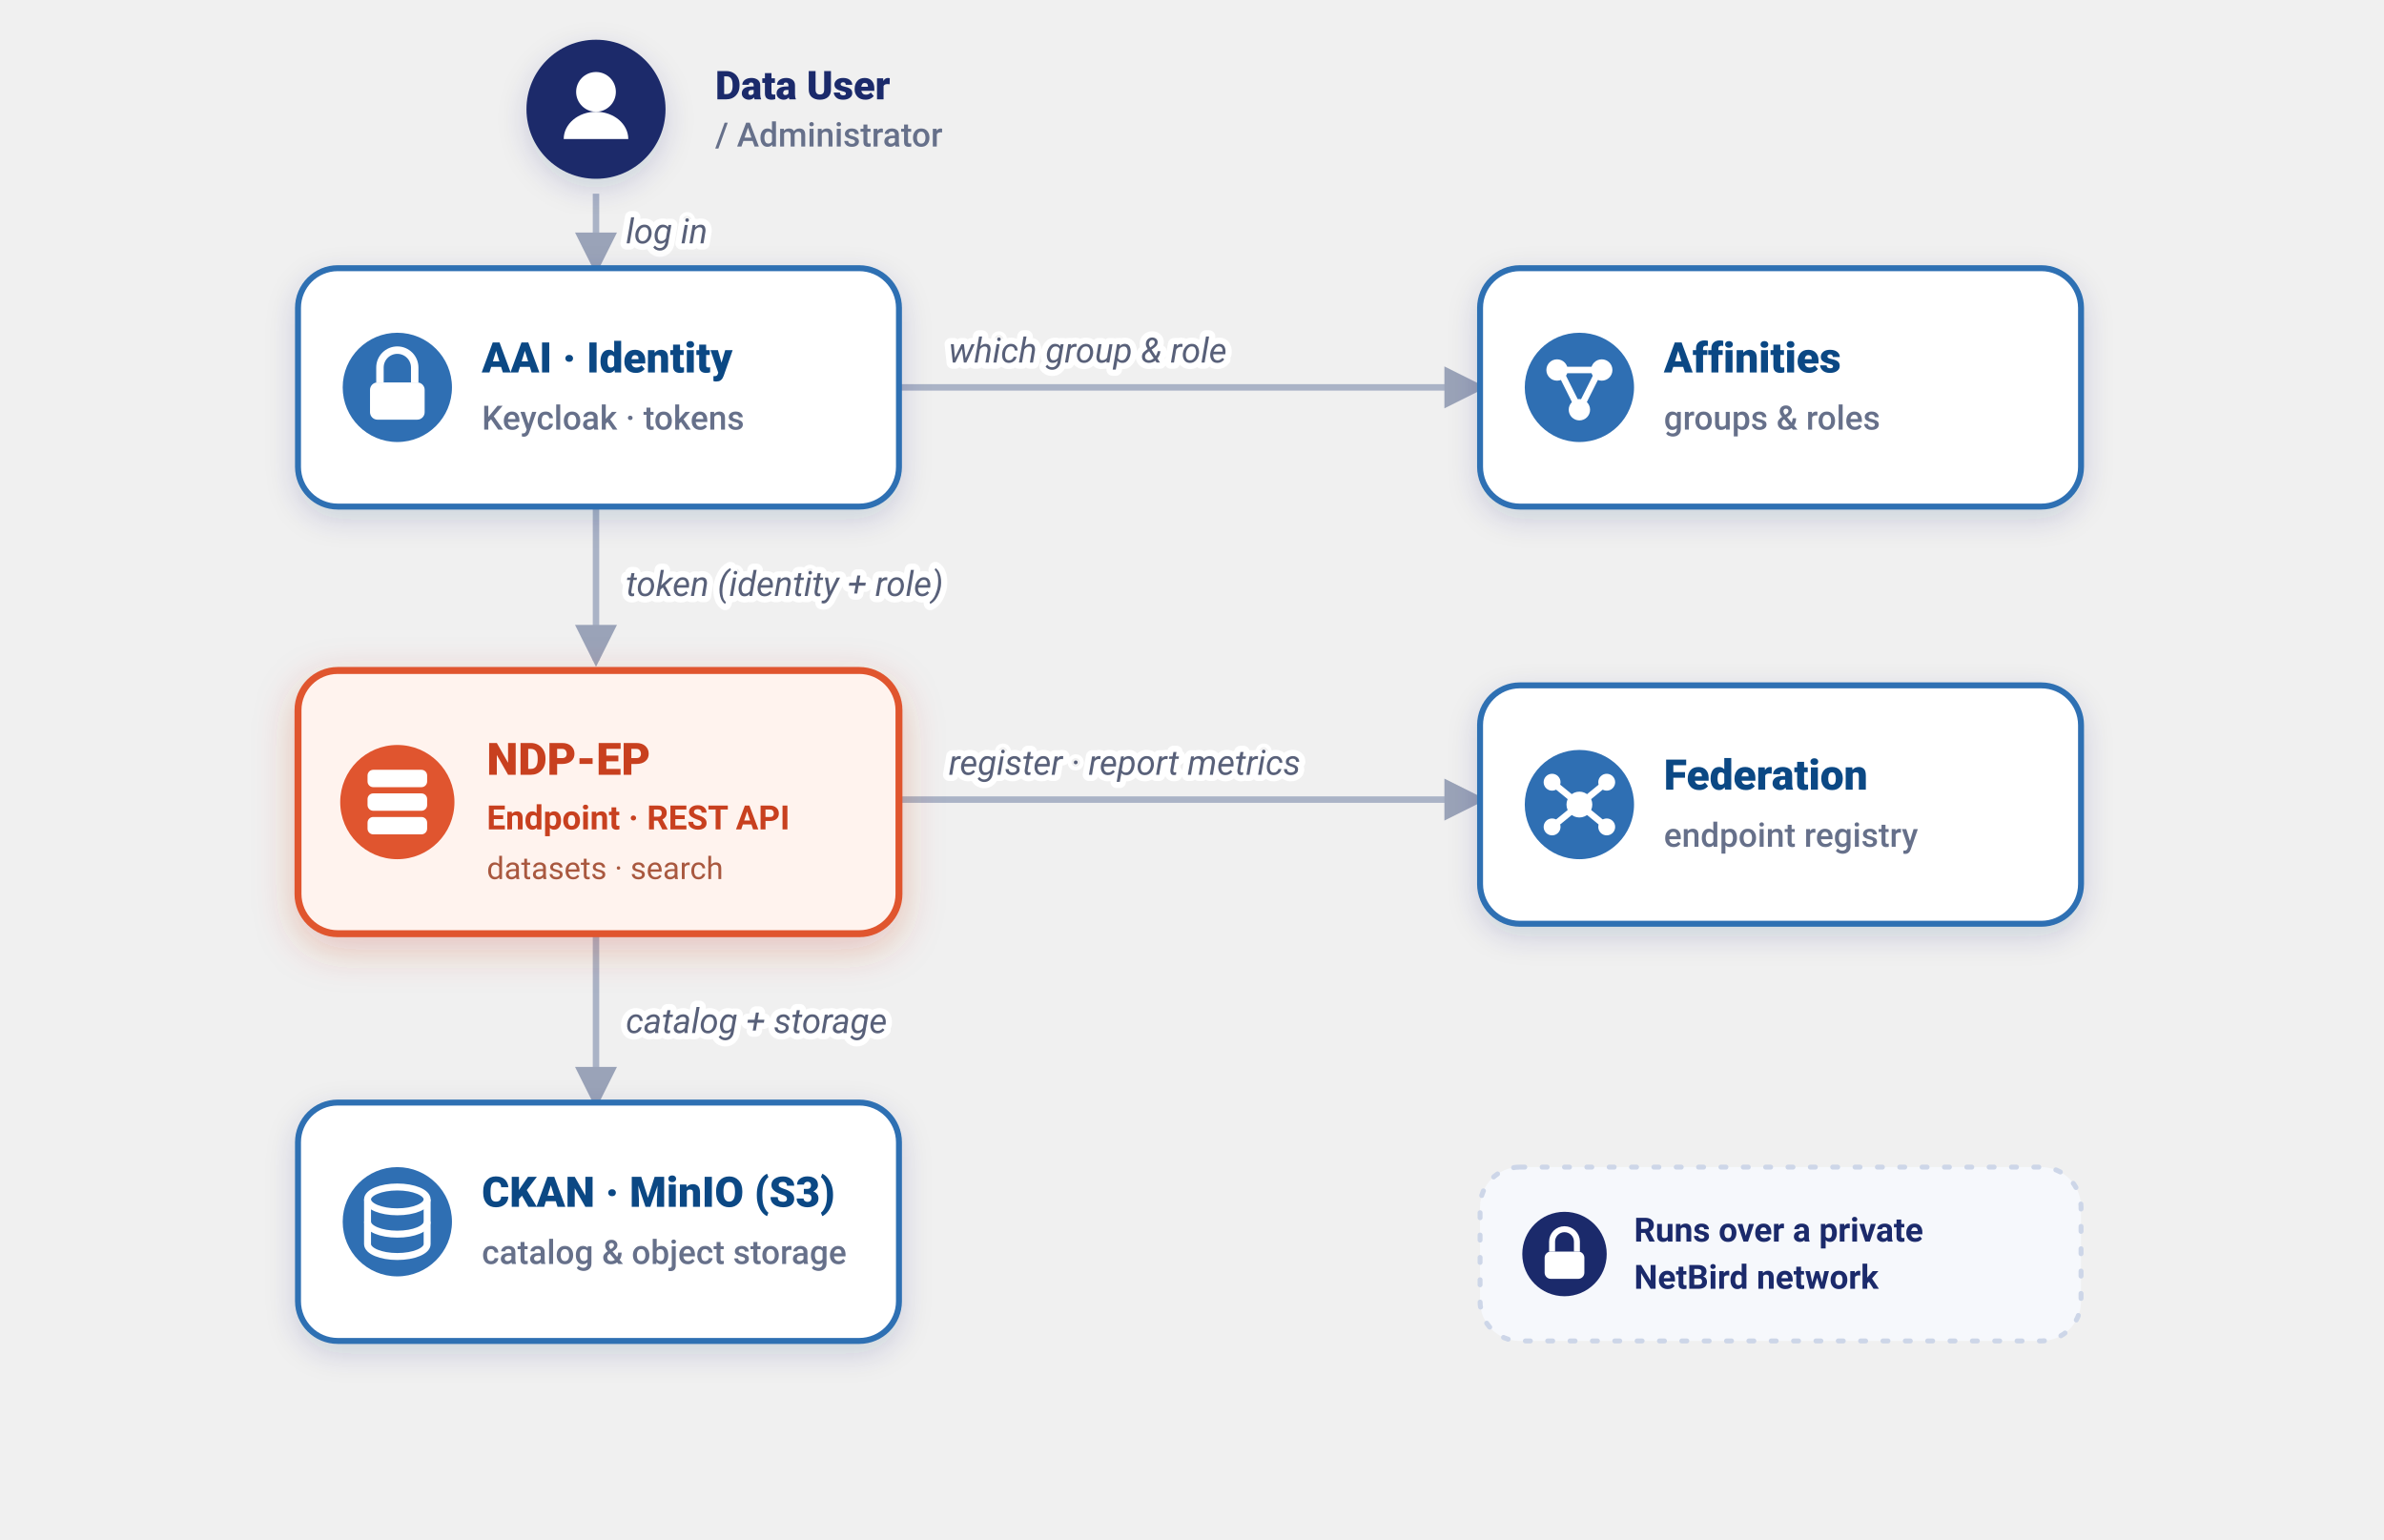
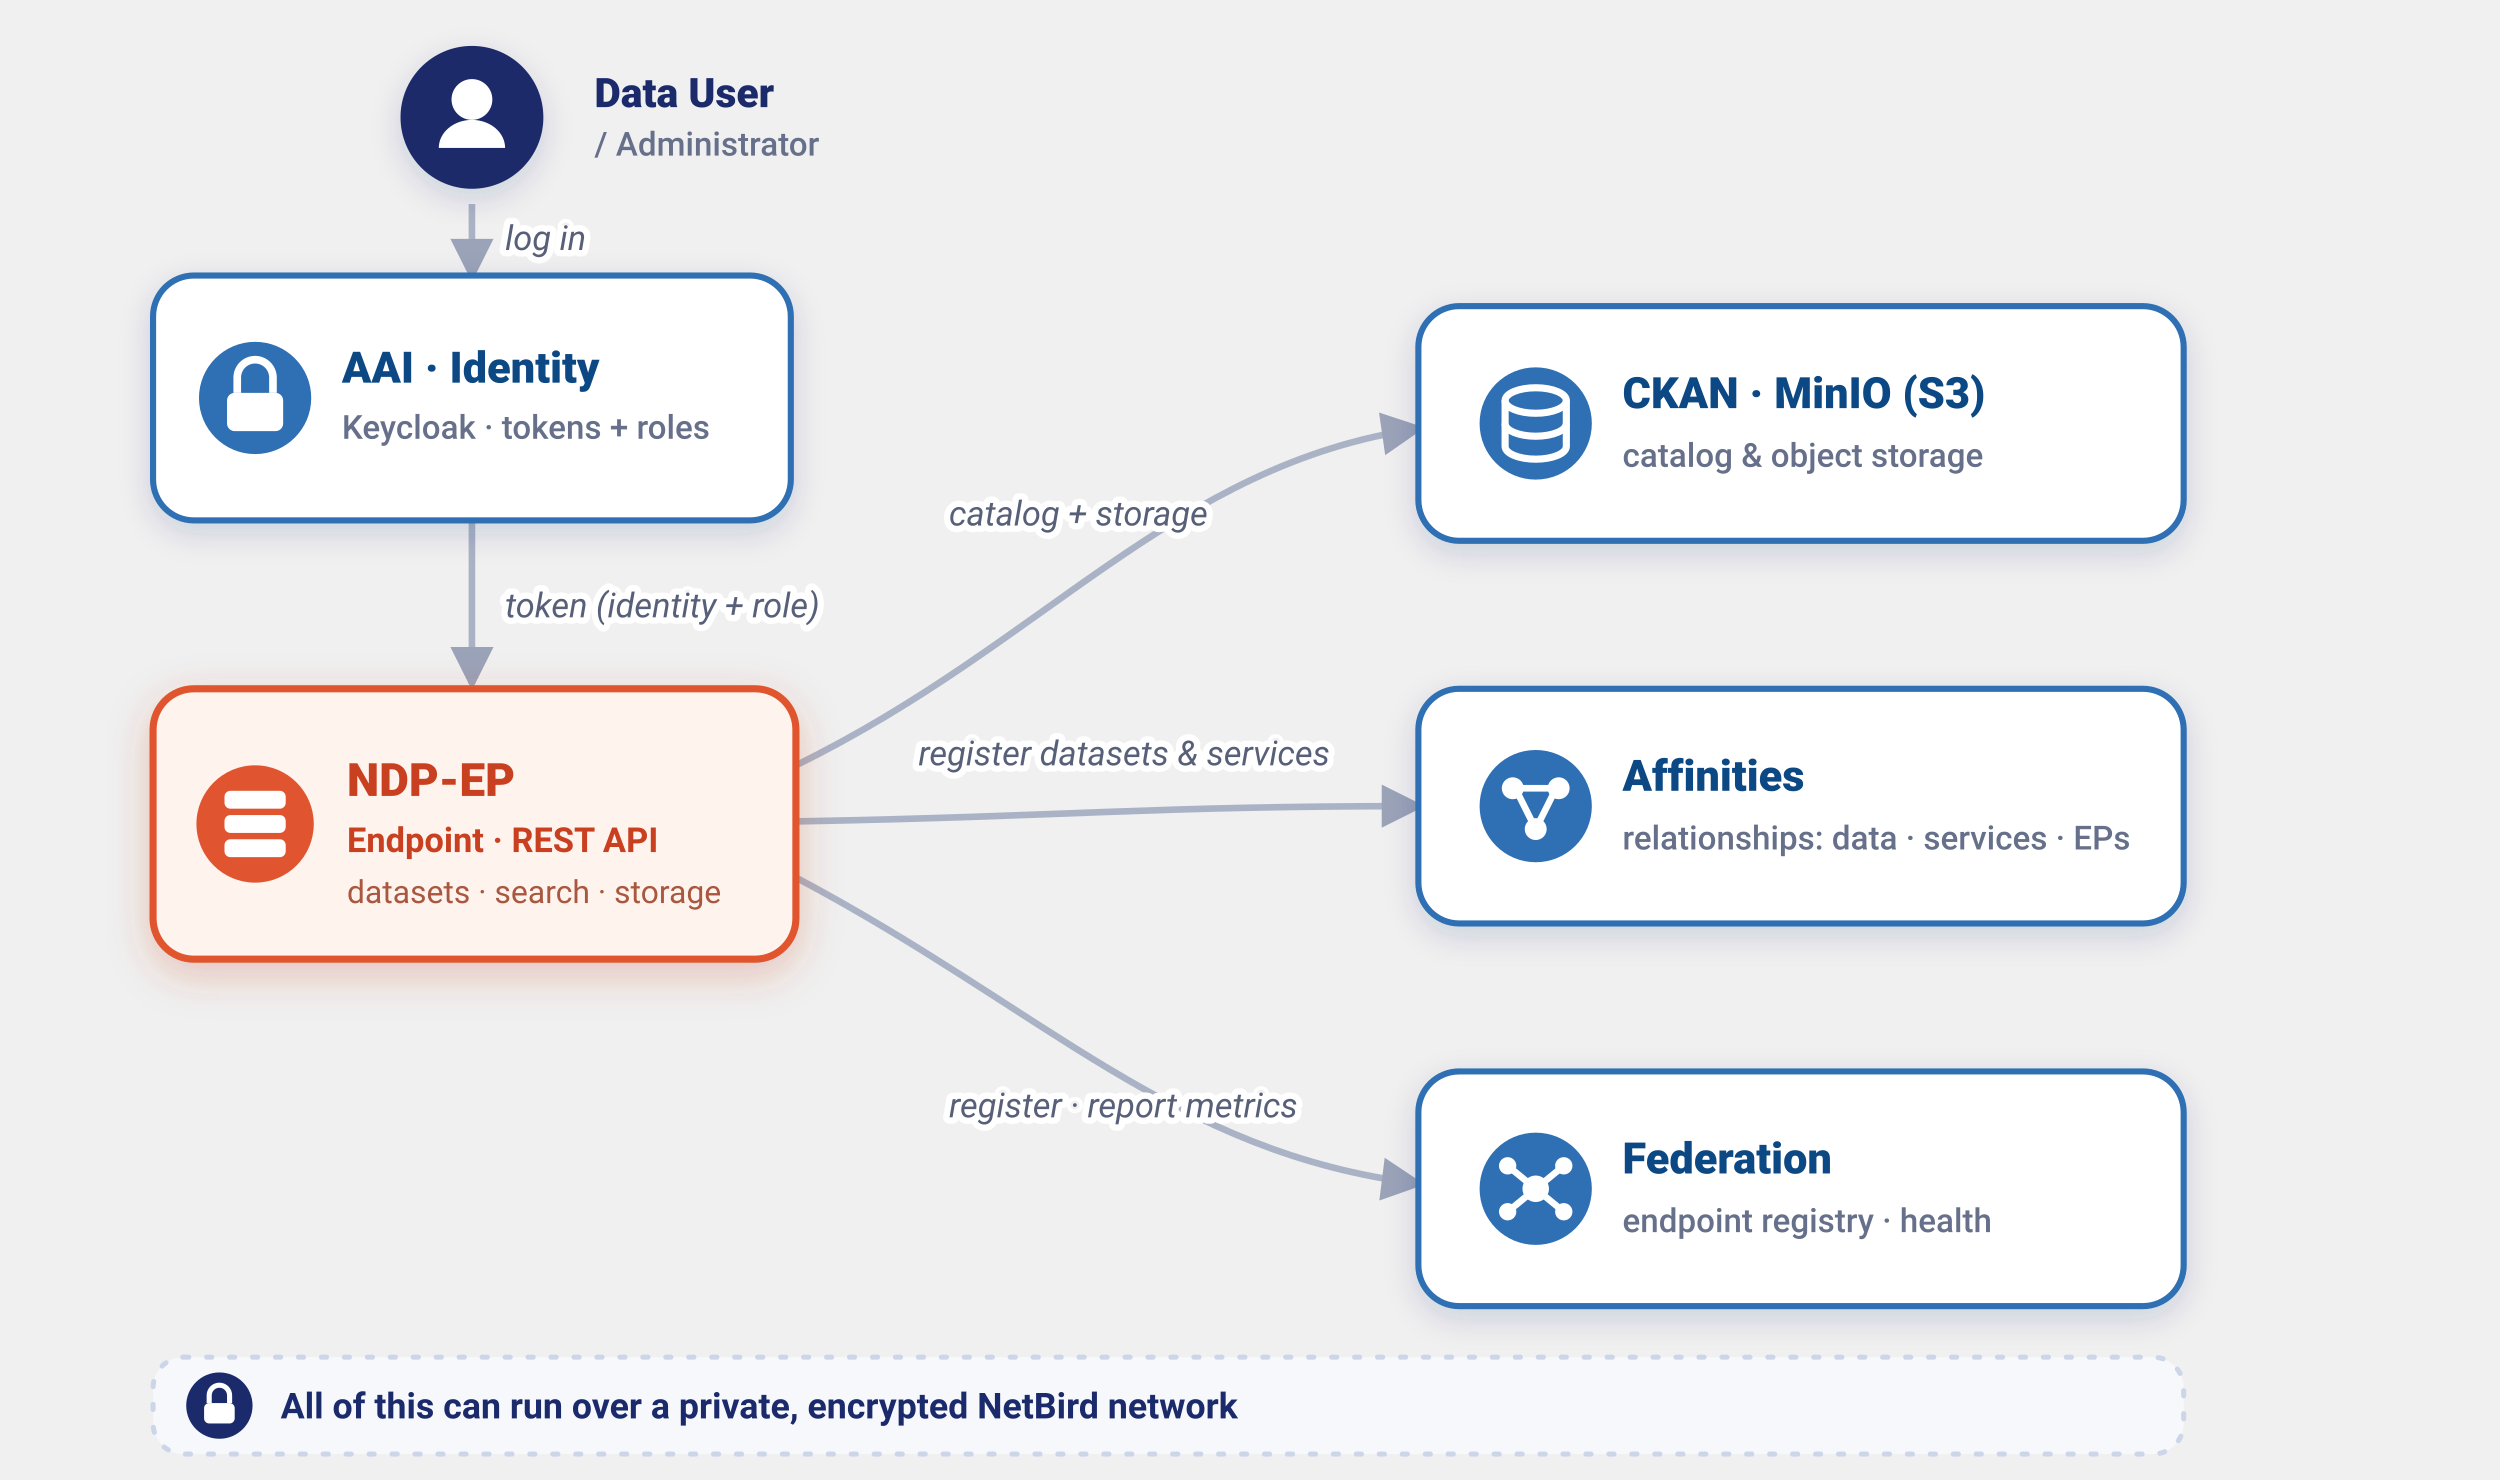
- <svg xmlns="http://www.w3.org/2000/svg" viewBox="0 0 960 620" width="960" height="620" font-family="-apple-system, 'Segoe UI', Roboto, sans-serif">
+ <svg xmlns="http://www.w3.org/2000/svg" viewBox="0 0 980 580" width="980" height="580" font-family="-apple-system, 'Segoe UI', Roboto, sans-serif">
  <defs>
    <marker id="arrow" viewBox="0 0 10 10" refX="8.5" refY="5" markerWidth="6.5" markerHeight="6.5" orient="auto-start-reverse">
      <path d="M0 0 L10 5 L0 10 z" fill="#9aa3b8" />
    </marker>
    <filter id="shadow" x="-25%" y="-25%" width="150%" height="150%">
      <feDropShadow dx="0" dy="4" stdDeviation="6" flood-color="#1b2a6b" flood-opacity="0.16" />
    </filter>
    <filter id="shadowHub" x="-30%" y="-30%" width="160%" height="160%">
      <feDropShadow dx="0" dy="5" stdDeviation="8" flood-color="#c8401f" flood-opacity="0.26" />
    </filter>
    <style>
      .title { font-weight: 800; }
-       .sub   { fill: #66708a; font-size: 13.5px; font-weight: 500; }
-       .lbl   { fill: #586079; font-size: 14px; font-style: italic;
+       .sub   { fill: #66708a; font-size: 13px; font-weight: 500; }
+       .lbl   { fill: #586079; font-size: 13.5px; font-style: italic;
               paint-order: stroke; stroke: #ffffff; stroke-width: 5px; stroke-linejoin: round; }
    </style>
  </defs>
  <g fill="none" stroke="#aab3c6" stroke-width="2.6" marker-end="url(#arrow)">
-     <path d="M240 78 V108" />
-     <path d="M362 156 H596" />
-     <path d="M240 204 V266" />
-     <path d="M362 322 H596" />
-     <path d="M240 376 V444" />
+     <path d="M185 80 V108" />
+     <path d="M185 204 V268" />
+     <path d="M312 300 C 410 252, 460 182, 556 168" />
+     <path d="M312 322 C 420 320, 450 316, 556 316" />
+     <path d="M312 344 C 410 396, 460 452, 556 464" />
  </g>
  <g class="lbl">
-     <text x="252" y="98">log in</text>
-     <text x="382" y="146">which group &amp; role</text>
-     <text x="252" y="240">token (identity + role)</text>
-     <text x="382" y="312">register · report metrics</text>
-     <text x="252" y="416">catalog + storage</text>
+     <text x="198" y="98">log in</text>
+     <text x="198" y="242">token (identity + role)</text>
+     <text x="372" y="206">catalog + storage</text>
+     <text x="360" y="300">register datasets &amp; services</text>
+     <text x="372" y="438">register · report metrics</text>
  </g>
-   <circle cx="240" cy="44" r="28" fill="#1b2a6b" filter="url(#shadow)" />
-   <g fill="#ffffff" transform="translate(240,44)">
+   <circle cx="185" cy="46" r="28" fill="#1b2a6b" filter="url(#shadow)" />
+   <g fill="#ffffff" transform="translate(185,46)">
    <circle cx="0" cy="-7" r="8" />
    <path d="M-13 12 a13 11 0 0 1 26 0 z" />
  </g>
-   <text x="288" y="40" fill="#1b2a6b" class="title" font-size="16">Data User</text>
-   <text x="288" y="59" class="sub">/ Administrator</text>
+   <text x="233" y="42" fill="#1b2a6b" class="title" font-size="16">Data User</text>
+   <text x="233" y="61" class="sub">/ Administrator</text>
  <g filter="url(#shadow)">
-     <rect x="120" y="108" width="242" height="96" rx="16" fill="#ffffff" stroke="#2f6fb3" stroke-width="2.4" />
+     <rect x="60" y="108" width="250" height="96" rx="16" fill="#ffffff" stroke="#2f6fb3" stroke-width="2.4" />
  </g>
-   <g transform="translate(160,156)">
+   <g transform="translate(100,156)">
    <circle r="22" fill="#2f6fb3" />
    <g fill="#ffffff">
      <rect x="-11" y="-2" width="22" height="15" rx="3" />
    </g>
    <path d="M-7 -2 V-8 a7 7 0 0 1 14 0 V-2" fill="none" stroke="#ffffff" stroke-width="3" />
  </g>
-   <text x="194" y="150" fill="#0b4884" class="title" font-size="17">AAI · Identity</text>
-   <text x="194" y="173" class="sub">Keycloak · tokens</text>
+   <text x="134" y="150" fill="#0b4884" class="title" font-size="17">AAI · Identity</text>
+   <text x="134" y="172" class="sub">Keycloak · tokens + roles</text>
+   <g filter="url(#shadowHub)">
+     <rect x="60" y="270" width="252" height="106" rx="16" fill="#fff3ee" stroke="#e0552f" stroke-width="2.8" />
+   </g>
+   <g transform="translate(100,323)">
+     <circle r="23" fill="#e0552f" />
+     <g fill="#ffffff">
+       <rect x="-12" y="-13" width="24" height="7" rx="2.3" />
+       <rect x="-12" y="-3.5" width="24" height="7" rx="2.3" />
+       <rect x="-12" y="6" width="24" height="7" rx="2.3" />
+     </g>
+   </g>
+   <text x="136" y="312" fill="#c8401f" class="title" font-size="18">NDP-EP</text>
+   <text x="136" y="334" fill="#c8401f" font-size="13.5" font-weight="600">Endpoint · REST API</text>
+   <text x="136" y="354" fill="#a9583f" font-size="12.5">datasets · search · storage</text>
  <g filter="url(#shadow)">
-     <rect x="596" y="108" width="242" height="96" rx="16" fill="#ffffff" stroke="#2f6fb3" stroke-width="2.4" />
+     <rect x="556" y="120" width="300" height="92" rx="16" fill="#ffffff" stroke="#2f6fb3" stroke-width="2.4" />
  </g>
-   <g transform="translate(636,156)">
+   <g transform="translate(602,166)">
+     <circle r="22" fill="#2f6fb3" />
+     <g fill="none" stroke="#ffffff" stroke-width="2.8">
+       <ellipse cx="0" cy="-9" rx="12" ry="5" />
+       <path d="M-12 -9 V9 a12 5 0 0 0 24 0 V-9" />
+       <path d="M-12 0 a12 5 0 0 0 24 0" />
+     </g>
+   </g>
+   <text x="636" y="160" fill="#0b4884" class="title" font-size="17">CKAN · MinIO (S3)</text>
+   <text x="636" y="183" class="sub">catalog &amp; object storage</text>
+   <g filter="url(#shadow)">
+     <rect x="556" y="270" width="300" height="92" rx="16" fill="#ffffff" stroke="#2f6fb3" stroke-width="2.4" />
+   </g>
+   <g transform="translate(602,316)">
    <circle r="22" fill="#2f6fb3" />
    <g stroke="#ffffff" stroke-width="2.6">
      <path d="M-9 -7 L9 -7 M-7 -5 L0 9 M7 -5 L0 9" />
    </g>
    <g fill="#ffffff">
      <circle cx="-9" cy="-7" r="4.3" />
      <circle cx="9" cy="-7" r="4.3" />
      <circle cx="0" cy="9" r="4.3" />
    </g>
  </g>
-   <text x="670" y="150" fill="#0b4884" class="title" font-size="17">Affinities</text>
-   <text x="670" y="173" class="sub">groups &amp; roles</text>
-   <g filter="url(#shadowHub)">
-     <rect x="120" y="270" width="242" height="106" rx="16" fill="#fff3ee" stroke="#e0552f" stroke-width="2.8" />
+   <text x="636" y="310" fill="#0b4884" class="title" font-size="17">Affinities</text>
+   <text x="636" y="333" class="sub">relationships: data · services · EPs</text>
+   <g filter="url(#shadow)">
+     <rect x="556" y="420" width="300" height="92" rx="16" fill="#ffffff" stroke="#2f6fb3" stroke-width="2.4" />
  </g>
-   <g transform="translate(160,323)">
-     <circle r="23" fill="#e0552f" />
-     <g fill="#ffffff">
-       <rect x="-12" y="-13" width="24" height="7" rx="2.3" />
-       <rect x="-12" y="-3.5" width="24" height="7" rx="2.3" />
-       <rect x="-12" y="6" width="24" height="7" rx="2.3" />
-     </g>
-   </g>
-   <text x="196" y="312" fill="#c8401f" class="title" font-size="18">NDP-EP</text>
-   <text x="196" y="334" fill="#c8401f" font-size="13.5" font-weight="600">Endpoint · REST API</text>
-   <text x="196" y="354" fill="#a9583f" font-size="12.5">datasets · search</text>
-   <g filter="url(#shadow)">
-     <rect x="596" y="276" width="242" height="96" rx="16" fill="#ffffff" stroke="#2f6fb3" stroke-width="2.4" />
-   </g>
-   <g transform="translate(636,324)">
+   <g transform="translate(602,466)">
    <circle r="22" fill="#2f6fb3" />
    <g stroke="#ffffff" stroke-width="2.6">
      <path d="M0 0 L-11 -9 M0 0 L11 -9 M0 0 L-11 9 M0 0 L11 9" />
    </g>
    <g fill="#ffffff">
      <circle cx="0" cy="0" r="5.2" />
      <circle cx="-11" cy="-9" r="3.4" />
      <circle cx="11" cy="-9" r="3.4" />
      <circle cx="-11" cy="9" r="3.4" />
      <circle cx="11" cy="9" r="3.4" />
    </g>
  </g>
-   <text x="670" y="318" fill="#0b4884" class="title" font-size="17">Federation</text>
-   <text x="670" y="341" class="sub">endpoint registry</text>
-   <g filter="url(#shadow)">
-     <rect x="120" y="444" width="242" height="96" rx="16" fill="#ffffff" stroke="#2f6fb3" stroke-width="2.4" />
-   </g>
-   <g transform="translate(160,492)">
-     <circle r="22" fill="#2f6fb3" />
-     <g fill="none" stroke="#ffffff" stroke-width="2.8">
-       <ellipse cx="0" cy="-9" rx="12" ry="5" />
-       <path d="M-12 -9 V9 a12 5 0 0 0 24 0 V-9" />
-       <path d="M-12 0 a12 5 0 0 0 24 0" />
-     </g>
-   </g>
-   <text x="194" y="486" fill="#0b4884" class="title" font-size="17">CKAN · MinIO (S3)</text>
-   <text x="194" y="509" class="sub">catalog &amp; object storage</text>
-   <g transform="translate(596,470)">
-     <rect x="0" y="0" width="242" height="70" rx="16" fill="#f6f8fc" stroke="#cdd6e8" stroke-width="2" stroke-dasharray="2 7" stroke-linecap="round" />
-     <g transform="translate(34,35)">
-       <circle r="17" fill="#1b2a6b" />
-       <g fill="none" stroke="#ffffff" stroke-width="2.4">
-         <rect x="-8" y="-1" width="16" height="11" rx="2.5" fill="#ffffff" stroke="none" />
-         <path d="M-5 -1 V-5 a5 5 0 0 1 10 0 V-1" />
+   <text x="636" y="460" fill="#0b4884" class="title" font-size="17">Federation</text>
+   <text x="636" y="483" class="sub">endpoint registry · health</text>
+   <g transform="translate(60,532)">
+     <rect x="0" y="0" width="796" height="38" rx="12" fill="#f6f8fc" stroke="#cdd6e8" stroke-width="2" stroke-dasharray="2 7" stroke-linecap="round" />
+     <g transform="translate(26,19)">
+       <circle r="13" fill="#1b2a6b" />
+       <g fill="none">
+         <rect x="-6" y="-1" width="12" height="8" rx="2" fill="#ffffff" />
+         <path d="M-4 -1 V-4 a4 4 0 0 1 8 0 V-1" stroke="#ffffff" stroke-width="2" fill="none" />
      </g>
    </g>
-     <text x="62" y="30" fill="#1b2a6b" font-size="13.5" font-weight="700">Runs over a private</text>
-     <text x="62" y="49" fill="#1b2a6b" font-size="13.5" font-weight="700">NetBird network</text>
+     <text x="50" y="24" fill="#1b2a6b" font-size="14" font-weight="700">All of this can run over a private, encrypted NetBird network</text>
  </g>
</svg>
